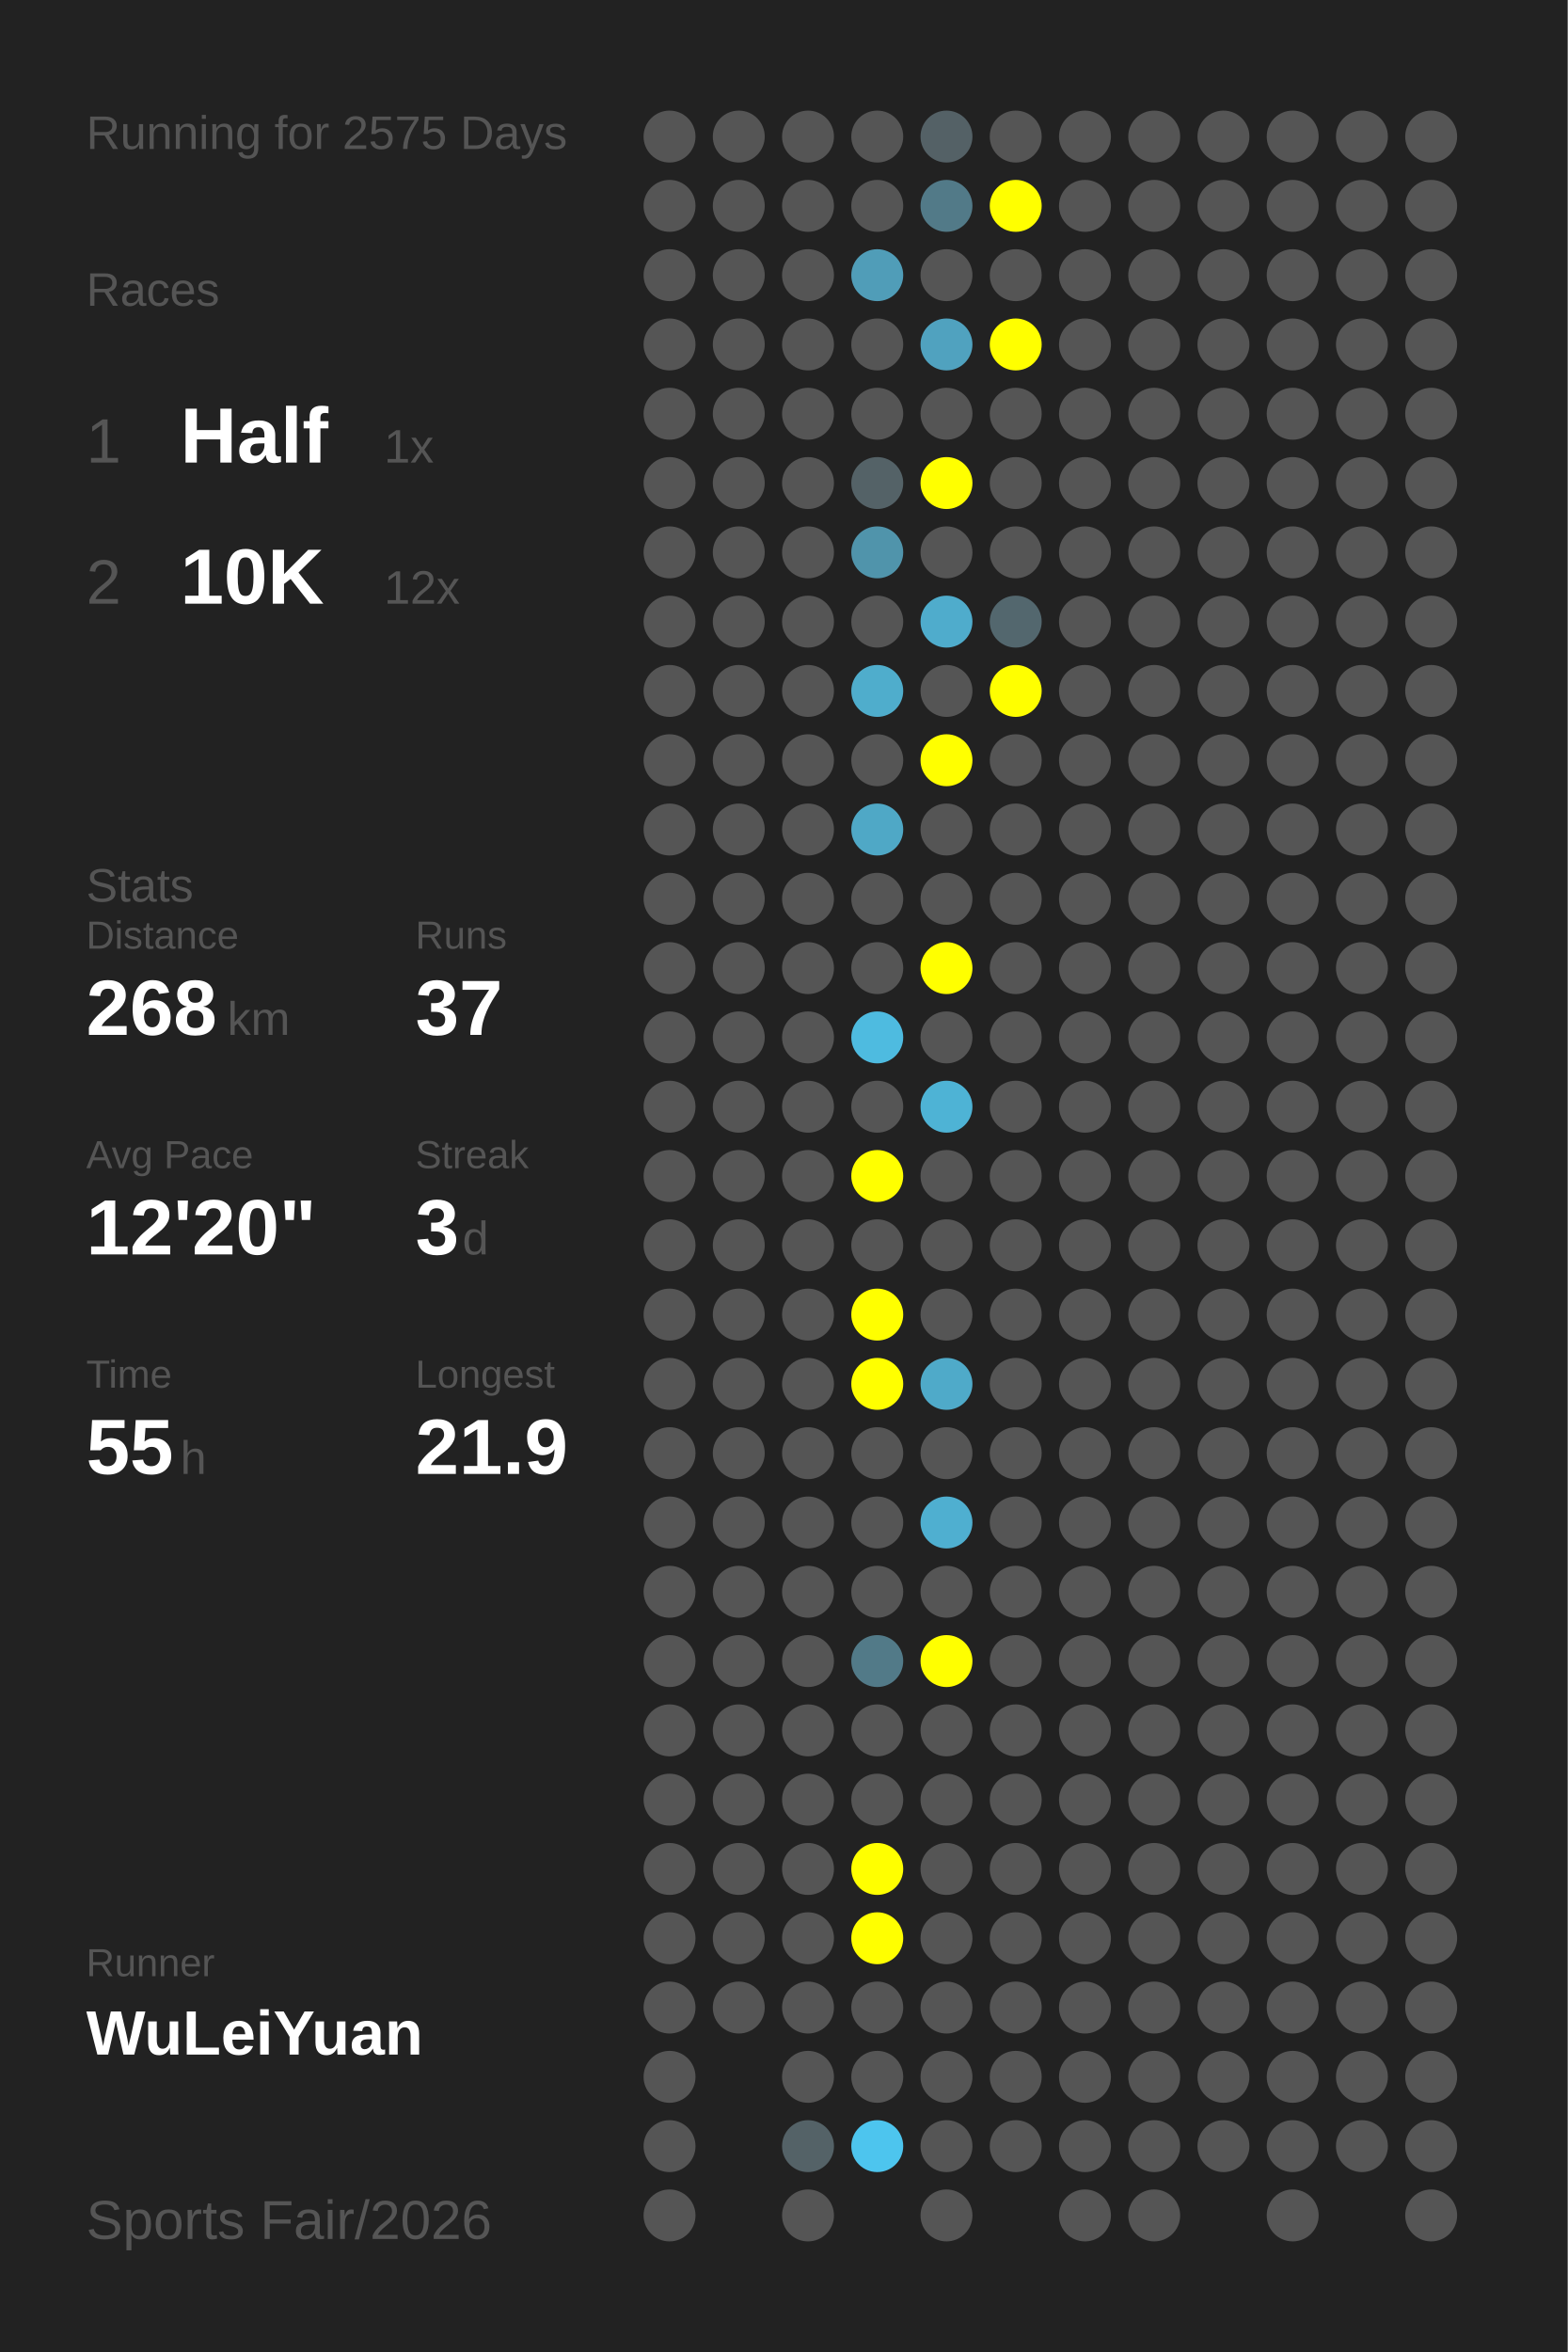
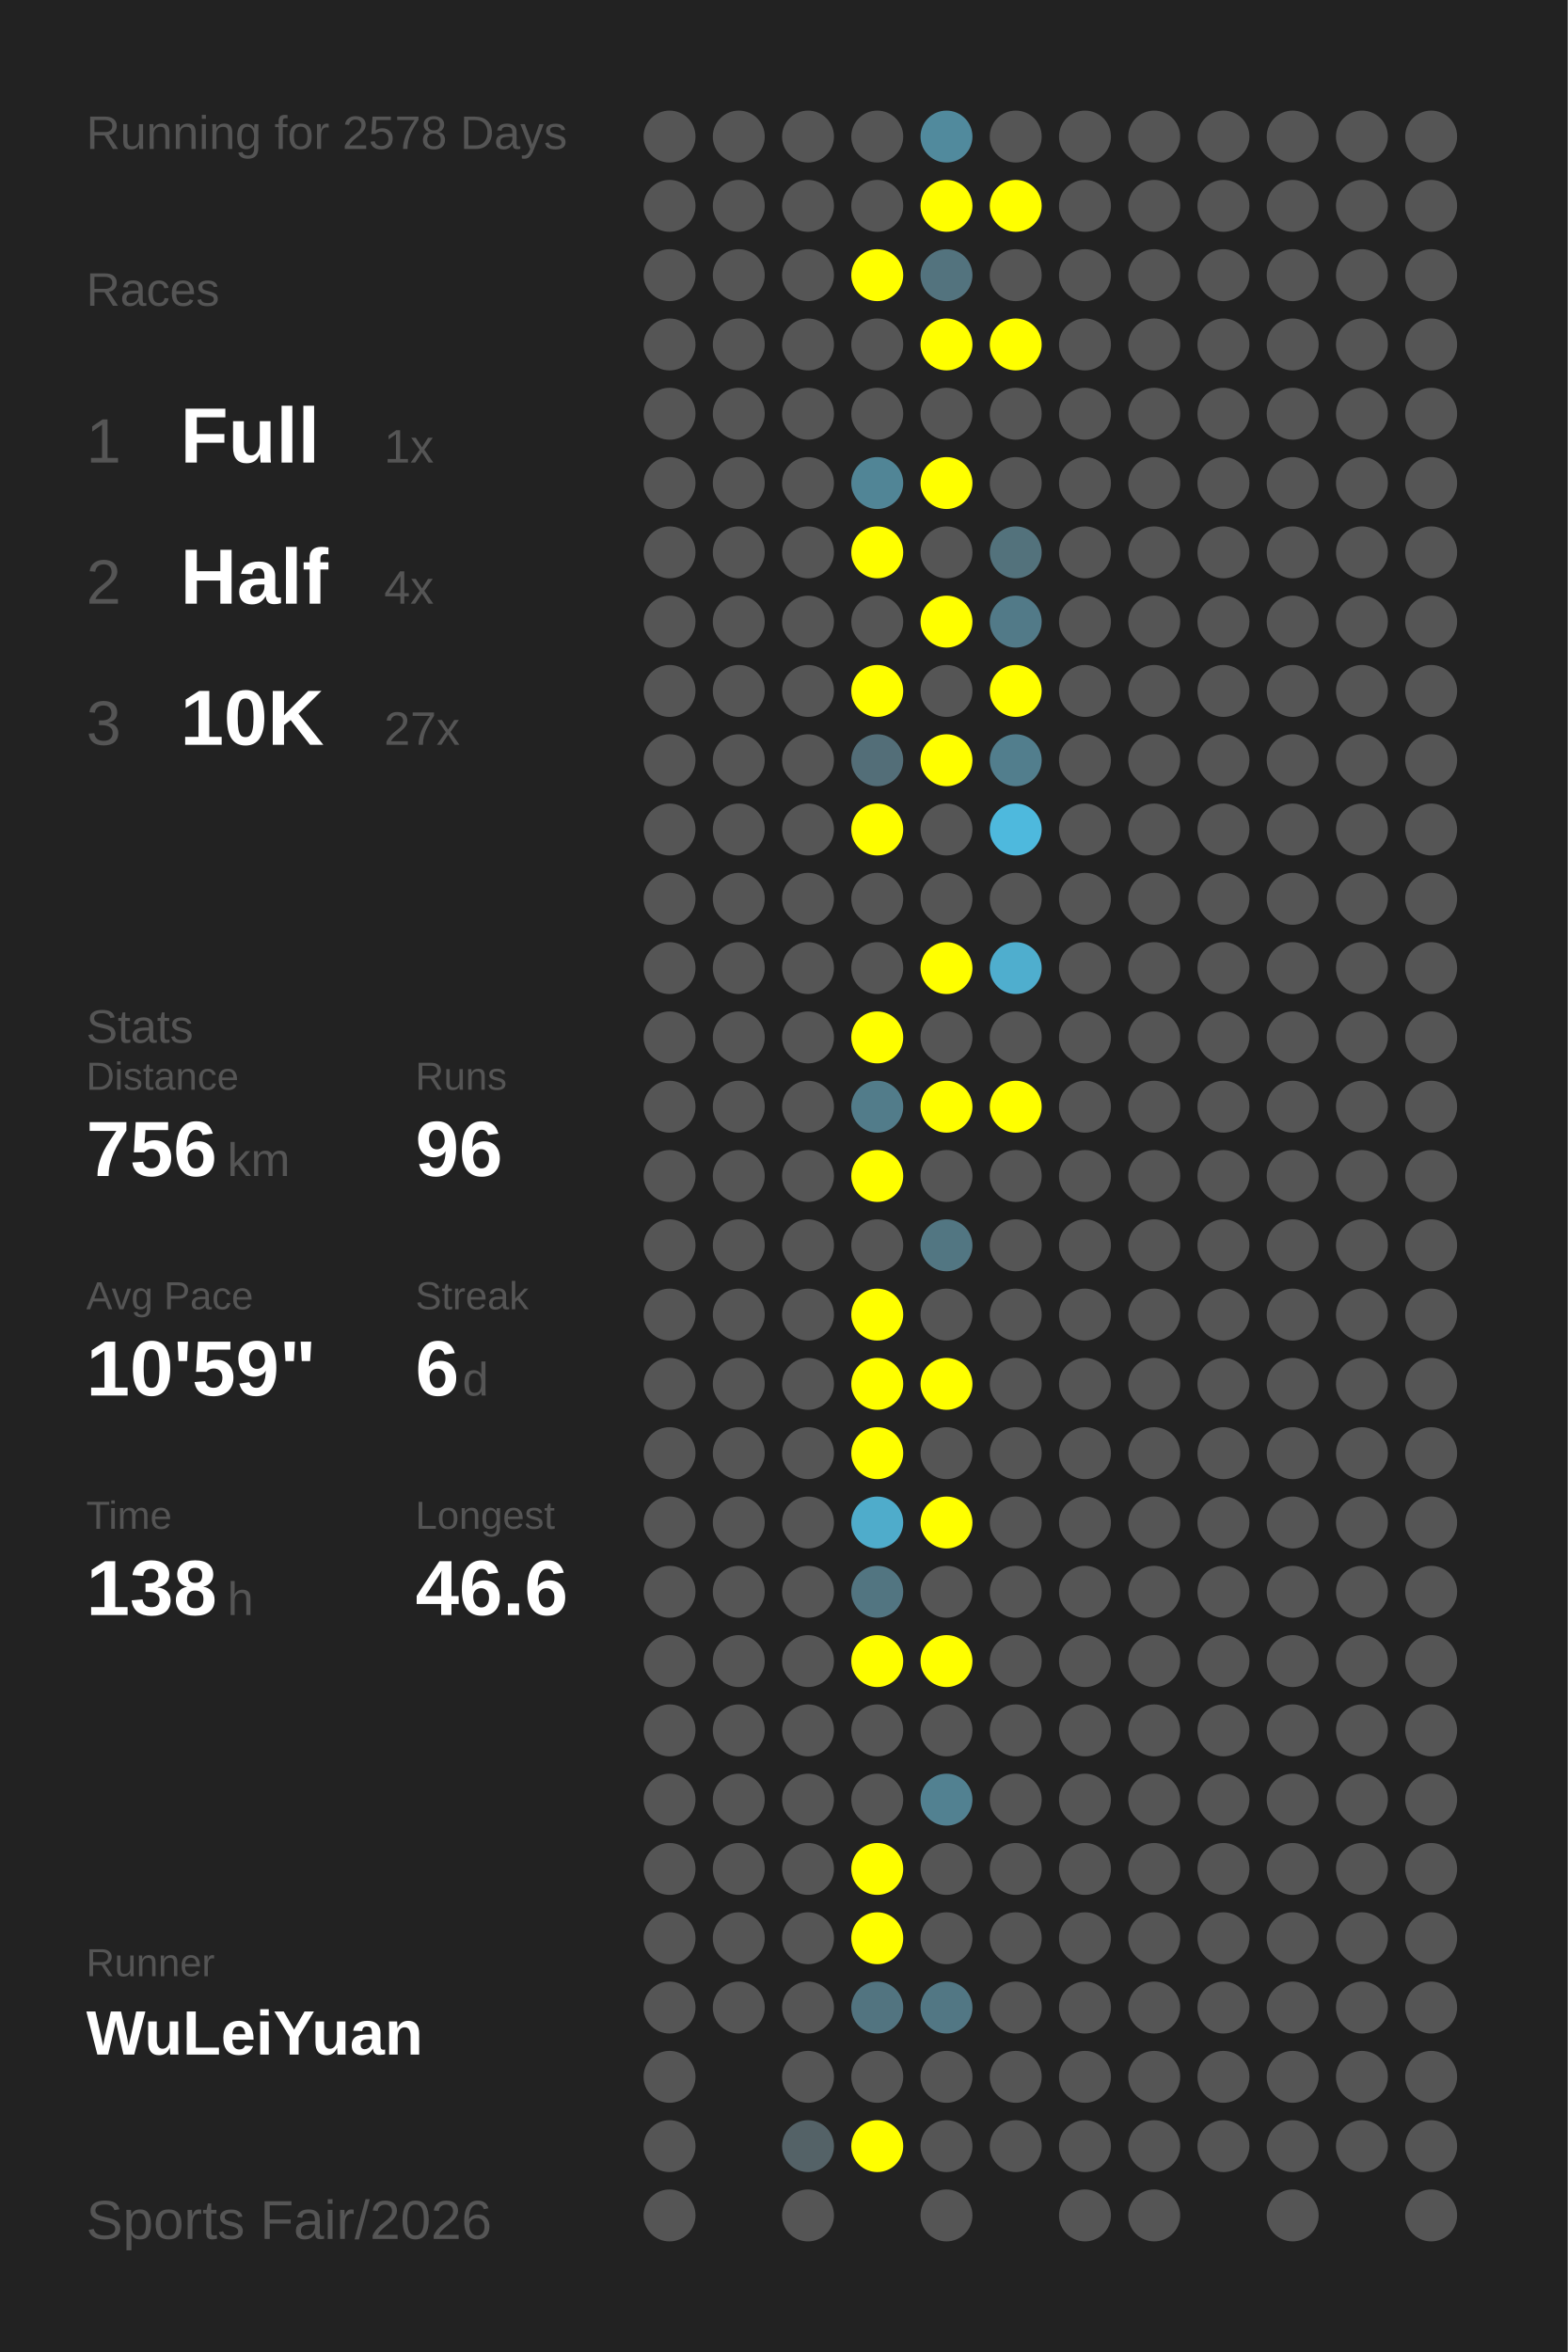
<svg xmlns="http://www.w3.org/2000/svg" baseProfile="full" height="300mm" version="1.1" viewBox="0,0,200,300" width="200mm">
  <defs />
  <rect fill="#222222" height="300" width="200" x="0" y="0" />
-   <text fill="#555555" style="font-size:6px; font-family:Arial;" x="11" y="19">Running for 2575 Days</text>
+   <text fill="#555555" style="font-size:6px; font-family:Arial;" x="11" y="19">Running for 2578 Days</text>
  <text fill="#555555" style="font-size:6px; font-family:Arial;" x="11" y="39">Races</text>
  <text fill="#555555" style="font-size:8px; font-family:Arial;" x="11" y="59">1</text>
-   <text fill="#FFFFFF" style="font-size:10px; font-family:Arial; font-weight:bold;" x="23" y="59">Half</text>
+   <text fill="#FFFFFF" style="font-size:10px; font-family:Arial; font-weight:bold;" x="23" y="59">Full</text>
  <text fill="#555555" style="font-size:6px; font-family:Arial;" x="49" y="59">1x</text>
  <text fill="#555555" style="font-size:8px; font-family:Arial;" x="11" y="77">2</text>
-   <text fill="#FFFFFF" style="font-size:10px; font-family:Arial; font-weight:bold;" x="23" y="77">10K</text>
-   <text fill="#555555" style="font-size:6px; font-family:Arial;" x="49" y="77">12x</text>
-   <text fill="#555555" style="font-size:6px; font-family:Arial;" x="11" y="115">Stats</text>
-   <text fill="#555555" style="font-size:5px; font-family:Arial;" x="11" y="121">Distance</text>
-   <text fill="#FFFFFF" style="font-size:10px; font-family:Arial; font-weight:bold;" x="11" y="132">268</text>
-   <text fill="#555555" style="font-size:6px; font-family:Arial;" x="29" y="132">km</text>
-   <text fill="#555555" style="font-size:5px; font-family:Arial;" x="53" y="121">Runs</text>
-   <text fill="#FFFFFF" style="font-size:10px; font-family:Arial; font-weight:bold;" x="53" y="132">37</text>
-   <text fill="#555555" style="font-size:5px; font-family:Arial;" x="11" y="149">Avg Pace</text>
-   <text fill="#FFFFFF" style="font-size:10px; font-family:Arial; font-weight:bold;" x="11" y="160">12'20"</text>
-   <text fill="#555555" style="font-size:5px; font-family:Arial;" x="53" y="149">Streak</text>
-   <text fill="#FFFFFF" style="font-size:10px; font-family:Arial; font-weight:bold;" x="53" y="160">3</text>
-   <text fill="#555555" style="font-size:6px; font-family:Arial;" x="59" y="160">d</text>
-   <text fill="#555555" style="font-size:5px; font-family:Arial;" x="11" y="177">Time</text>
-   <text fill="#FFFFFF" style="font-size:10px; font-family:Arial; font-weight:bold;" x="11" y="188">55</text>
-   <text fill="#555555" style="font-size:6px; font-family:Arial;" x="23" y="188">h</text>
-   <text fill="#555555" style="font-size:5px; font-family:Arial;" x="53" y="177">Longest</text>
-   <text fill="#FFFFFF" style="font-size:10px; font-family:Arial; font-weight:bold;" x="53" y="188">21.9</text>
+   <text fill="#FFFFFF" style="font-size:10px; font-family:Arial; font-weight:bold;" x="23" y="77">Half</text>
+   <text fill="#555555" style="font-size:6px; font-family:Arial;" x="49" y="77">4x</text>
+   <text fill="#555555" style="font-size:8px; font-family:Arial;" x="11" y="95">3</text>
+   <text fill="#FFFFFF" style="font-size:10px; font-family:Arial; font-weight:bold;" x="23" y="95">10K</text>
+   <text fill="#555555" style="font-size:6px; font-family:Arial;" x="49" y="95">27x</text>
+   <text fill="#555555" style="font-size:6px; font-family:Arial;" x="11" y="133">Stats</text>
+   <text fill="#555555" style="font-size:5px; font-family:Arial;" x="11" y="139">Distance</text>
+   <text fill="#FFFFFF" style="font-size:10px; font-family:Arial; font-weight:bold;" x="11" y="150">756</text>
+   <text fill="#555555" style="font-size:6px; font-family:Arial;" x="29" y="150">km</text>
+   <text fill="#555555" style="font-size:5px; font-family:Arial;" x="53" y="139">Runs</text>
+   <text fill="#FFFFFF" style="font-size:10px; font-family:Arial; font-weight:bold;" x="53" y="150">96</text>
+   <text fill="#555555" style="font-size:5px; font-family:Arial;" x="11" y="167">Avg Pace</text>
+   <text fill="#FFFFFF" style="font-size:10px; font-family:Arial; font-weight:bold;" x="11" y="178">10'59"</text>
+   <text fill="#555555" style="font-size:5px; font-family:Arial;" x="53" y="167">Streak</text>
+   <text fill="#FFFFFF" style="font-size:10px; font-family:Arial; font-weight:bold;" x="53" y="178">6</text>
+   <text fill="#555555" style="font-size:6px; font-family:Arial;" x="59" y="178">d</text>
+   <text fill="#555555" style="font-size:5px; font-family:Arial;" x="11" y="195">Time</text>
+   <text fill="#FFFFFF" style="font-size:10px; font-family:Arial; font-weight:bold;" x="11" y="206">138</text>
+   <text fill="#555555" style="font-size:6px; font-family:Arial;" x="29" y="206">h</text>
+   <text fill="#555555" style="font-size:5px; font-family:Arial;" x="53" y="195">Longest</text>
+   <text fill="#FFFFFF" style="font-size:10px; font-family:Arial; font-weight:bold;" x="53" y="206">46.6</text>
  <text fill="#555555" style="font-size:5px; font-family:Arial;" x="11" y="252.065">Runner</text>
  <text fill="#FFFFFF" style="font-size:8px; font-family:Arial; font-weight:bold;" x="11" y="262.065">WuLeiYuan</text>
  <text fill="#555555" style="font-size:7px; font-family:Arial;" x="11" y="285.581">Sports Fair/2026</text>
  <circle cx="85.417" cy="17.419" fill="#555555" r="3.312" />
  <circle cx="85.417" cy="26.258" fill="#555555" r="3.312" />
  <circle cx="85.417" cy="35.097" fill="#555555" r="3.312" />
  <circle cx="85.417" cy="43.935" fill="#555555" r="3.312" />
  <circle cx="85.417" cy="52.774" fill="#555555" r="3.312" />
  <circle cx="85.417" cy="61.613" fill="#555555" r="3.312" />
  <circle cx="85.417" cy="70.452" fill="#555555" r="3.312" />
  <circle cx="85.417" cy="79.29" fill="#555555" r="3.312" />
  <circle cx="85.417" cy="88.129" fill="#555555" r="3.312" />
  <circle cx="85.417" cy="96.968" fill="#555555" r="3.312" />
  <circle cx="85.417" cy="105.806" fill="#555555" r="3.312" />
  <circle cx="85.417" cy="114.645" fill="#555555" r="3.312" />
  <circle cx="85.417" cy="123.484" fill="#555555" r="3.312" />
  <circle cx="85.417" cy="132.323" fill="#555555" r="3.312" />
  <circle cx="85.417" cy="141.161" fill="#555555" r="3.312" />
  <circle cx="85.417" cy="150" fill="#555555" r="3.312" />
  <circle cx="85.417" cy="158.839" fill="#555555" r="3.312" />
  <circle cx="85.417" cy="167.677" fill="#555555" r="3.312" />
  <circle cx="85.417" cy="176.516" fill="#555555" r="3.312" />
  <circle cx="85.417" cy="185.355" fill="#555555" r="3.312" />
  <circle cx="85.417" cy="194.194" fill="#555555" r="3.312" />
  <circle cx="85.417" cy="203.032" fill="#555555" r="3.312" />
  <circle cx="85.417" cy="211.871" fill="#555555" r="3.312" />
  <circle cx="85.417" cy="220.71" fill="#555555" r="3.312" />
  <circle cx="85.417" cy="229.548" fill="#555555" r="3.312" />
  <circle cx="85.417" cy="238.387" fill="#555555" r="3.312" />
  <circle cx="85.417" cy="247.226" fill="#555555" r="3.312" />
  <circle cx="85.417" cy="256.065" fill="#555555" r="3.312" />
  <circle cx="85.417" cy="264.903" fill="#555555" r="3.312" />
  <circle cx="85.417" cy="273.742" fill="#555555" r="3.312" />
  <circle cx="85.417" cy="282.581" fill="#555555" r="3.312" />
  <circle cx="94.25" cy="17.419" fill="#555555" r="3.312" />
  <circle cx="94.25" cy="26.258" fill="#555555" r="3.312" />
  <circle cx="94.25" cy="35.097" fill="#555555" r="3.312" />
  <circle cx="94.25" cy="43.935" fill="#555555" r="3.312" />
  <circle cx="94.25" cy="52.774" fill="#555555" r="3.312" />
  <circle cx="94.25" cy="61.613" fill="#555555" r="3.312" />
  <circle cx="94.25" cy="70.452" fill="#555555" r="3.312" />
  <circle cx="94.25" cy="79.29" fill="#555555" r="3.312" />
  <circle cx="94.25" cy="88.129" fill="#555555" r="3.312" />
  <circle cx="94.25" cy="96.968" fill="#555555" r="3.312" />
  <circle cx="94.25" cy="105.806" fill="#555555" r="3.312" />
  <circle cx="94.25" cy="114.645" fill="#555555" r="3.312" />
  <circle cx="94.25" cy="123.484" fill="#555555" r="3.312" />
  <circle cx="94.25" cy="132.323" fill="#555555" r="3.312" />
  <circle cx="94.25" cy="141.161" fill="#555555" r="3.312" />
  <circle cx="94.25" cy="150" fill="#555555" r="3.312" />
  <circle cx="94.25" cy="158.839" fill="#555555" r="3.312" />
  <circle cx="94.25" cy="167.677" fill="#555555" r="3.312" />
  <circle cx="94.25" cy="176.516" fill="#555555" r="3.312" />
  <circle cx="94.25" cy="185.355" fill="#555555" r="3.312" />
  <circle cx="94.25" cy="194.194" fill="#555555" r="3.312" />
  <circle cx="94.25" cy="203.032" fill="#555555" r="3.312" />
  <circle cx="94.25" cy="211.871" fill="#555555" r="3.312" />
  <circle cx="94.25" cy="220.71" fill="#555555" r="3.312" />
  <circle cx="94.25" cy="229.548" fill="#555555" r="3.312" />
  <circle cx="94.25" cy="238.387" fill="#555555" r="3.312" />
  <circle cx="94.25" cy="247.226" fill="#555555" r="3.312" />
  <circle cx="94.25" cy="256.065" fill="#555555" r="3.312" />
  <circle cx="103.083" cy="17.419" fill="#555555" r="3.312" />
  <circle cx="103.083" cy="26.258" fill="#555555" r="3.312" />
  <circle cx="103.083" cy="35.097" fill="#555555" r="3.312" />
  <circle cx="103.083" cy="43.935" fill="#555555" r="3.312" />
  <circle cx="103.083" cy="52.774" fill="#555555" r="3.312" />
  <circle cx="103.083" cy="61.613" fill="#555555" r="3.312" />
  <circle cx="103.083" cy="70.452" fill="#555555" r="3.312" />
  <circle cx="103.083" cy="79.29" fill="#555555" r="3.312" />
  <circle cx="103.083" cy="88.129" fill="#555555" r="3.312" />
  <circle cx="103.083" cy="96.968" fill="#555555" r="3.312" />
  <circle cx="103.083" cy="105.806" fill="#555555" r="3.312" />
  <circle cx="103.083" cy="114.645" fill="#555555" r="3.312" />
  <circle cx="103.083" cy="123.484" fill="#555555" r="3.312" />
  <circle cx="103.083" cy="132.323" fill="#555555" r="3.312" />
  <circle cx="103.083" cy="141.161" fill="#555555" r="3.312" />
  <circle cx="103.083" cy="150" fill="#555555" r="3.312" />
  <circle cx="103.083" cy="158.839" fill="#555555" r="3.312" />
  <circle cx="103.083" cy="167.677" fill="#555555" r="3.312" />
  <circle cx="103.083" cy="176.516" fill="#555555" r="3.312" />
  <circle cx="103.083" cy="185.355" fill="#555555" r="3.312" />
  <circle cx="103.083" cy="194.194" fill="#555555" r="3.312" />
  <circle cx="103.083" cy="203.032" fill="#555555" r="3.312" />
  <circle cx="103.083" cy="211.871" fill="#555555" r="3.312" />
  <circle cx="103.083" cy="220.71" fill="#555555" r="3.312" />
  <circle cx="103.083" cy="229.548" fill="#555555" r="3.312" />
  <circle cx="103.083" cy="238.387" fill="#555555" r="3.312" />
  <circle cx="103.083" cy="247.226" fill="#555555" r="3.312" />
  <circle cx="103.083" cy="256.065" fill="#555555" r="3.312" />
  <circle cx="103.083" cy="264.903" fill="#555555" r="3.312" />
  <circle cx="103.083" cy="273.742" fill="#546267" r="3.312" />
  <circle cx="103.083" cy="282.581" fill="#555555" r="3.312" />
  <circle cx="111.917" cy="17.419" fill="#555555" r="3.312" />
  <circle cx="111.917" cy="26.258" fill="#555555" r="3.312" />
-   <circle cx="111.917" cy="35.097" fill="#509db8" r="3.312" />
+   <circle cx="111.917" cy="35.097" fill="#FFFF00" r="3.312" />
  <circle cx="111.917" cy="43.935" fill="#555555" r="3.312" />
  <circle cx="111.917" cy="52.774" fill="#555555" r="3.312" />
-   <circle cx="111.917" cy="61.613" fill="#546267" r="3.312" />
-   <circle cx="111.917" cy="70.452" fill="#5094ab" r="3.312" />
+   <circle cx="111.917" cy="61.613" fill="#518596" r="3.312" />
+   <circle cx="111.917" cy="70.452" fill="#FFFF00" r="3.312" />
  <circle cx="111.917" cy="79.29" fill="#555555" r="3.312" />
-   <circle cx="111.917" cy="88.129" fill="#4fadcc" r="3.312" />
-   <circle cx="111.917" cy="96.968" fill="#555555" r="3.312" />
-   <circle cx="111.917" cy="105.806" fill="#4fa8c6" r="3.312" />
+   <circle cx="111.917" cy="88.129" fill="#FFFF00" r="3.312" />
+   <circle cx="111.917" cy="96.968" fill="#536e78" r="3.312" />
+   <circle cx="111.917" cy="105.806" fill="#FFFF00" r="3.312" />
  <circle cx="111.917" cy="114.645" fill="#555555" r="3.312" />
  <circle cx="111.917" cy="123.484" fill="#555555" r="3.312" />
-   <circle cx="111.917" cy="132.323" fill="#4ebbe0" r="3.312" />
-   <circle cx="111.917" cy="141.161" fill="#555555" r="3.312" />
+   <circle cx="111.917" cy="132.323" fill="#FFFF00" r="3.312" />
+   <circle cx="111.917" cy="141.161" fill="#527c8a" r="3.312" />
  <circle cx="111.917" cy="150" fill="#FFFF00" r="3.312" />
  <circle cx="111.917" cy="158.839" fill="#555555" r="3.312" />
  <circle cx="111.917" cy="167.677" fill="#FFFF00" r="3.312" />
  <circle cx="111.917" cy="176.516" fill="#FFFF00" r="3.312" />
-   <circle cx="111.917" cy="185.355" fill="#555555" r="3.312" />
-   <circle cx="111.917" cy="194.194" fill="#555555" r="3.312" />
-   <circle cx="111.917" cy="203.032" fill="#555555" r="3.312" />
-   <circle cx="111.917" cy="211.871" fill="#527a88" r="3.312" />
+   <circle cx="111.917" cy="185.355" fill="#FFFF00" r="3.312" />
+   <circle cx="111.917" cy="194.194" fill="#4faccb" r="3.312" />
+   <circle cx="111.917" cy="203.032" fill="#527581" r="3.312" />
+   <circle cx="111.917" cy="211.871" fill="#FFFF00" r="3.312" />
  <circle cx="111.917" cy="220.71" fill="#555555" r="3.312" />
  <circle cx="111.917" cy="229.548" fill="#555555" r="3.312" />
  <circle cx="111.917" cy="238.387" fill="#FFFF00" r="3.312" />
  <circle cx="111.917" cy="247.226" fill="#FFFF00" r="3.312" />
-   <circle cx="111.917" cy="256.065" fill="#555555" r="3.312" />
+   <circle cx="111.917" cy="256.065" fill="#527480" r="3.312" />
  <circle cx="111.917" cy="264.903" fill="#555555" r="3.312" />
-   <circle cx="111.917" cy="273.742" fill="#4dc5ee" r="3.312" />
-   <circle cx="120.75" cy="17.419" fill="#546166" r="3.312" />
-   <circle cx="120.75" cy="26.258" fill="#527a88" r="3.312" />
-   <circle cx="120.75" cy="35.097" fill="#555555" r="3.312" />
-   <circle cx="120.75" cy="43.935" fill="#50a2bf" r="3.312" />
+   <circle cx="111.917" cy="273.742" fill="#FFFF00" r="3.312" />
+   <circle cx="120.75" cy="17.419" fill="#518a9d" r="3.312" />
+   <circle cx="120.75" cy="26.258" fill="#FFFF00" r="3.312" />
+   <circle cx="120.75" cy="35.097" fill="#53737e" r="3.312" />
+   <circle cx="120.75" cy="43.935" fill="#FFFF00" r="3.312" />
  <circle cx="120.75" cy="52.774" fill="#555555" r="3.312" />
  <circle cx="120.75" cy="61.613" fill="#FFFF00" r="3.312" />
  <circle cx="120.75" cy="70.452" fill="#555555" r="3.312" />
-   <circle cx="120.75" cy="79.29" fill="#4faccc" r="3.312" />
+   <circle cx="120.75" cy="79.29" fill="#FFFF00" r="3.312" />
  <circle cx="120.75" cy="88.129" fill="#555555" r="3.312" />
  <circle cx="120.75" cy="96.968" fill="#FFFF00" r="3.312" />
  <circle cx="120.75" cy="105.806" fill="#555555" r="3.312" />
  <circle cx="120.75" cy="114.645" fill="#555555" r="3.312" />
  <circle cx="120.75" cy="123.484" fill="#FFFF00" r="3.312" />
  <circle cx="120.75" cy="132.323" fill="#555555" r="3.312" />
-   <circle cx="120.75" cy="141.161" fill="#4eb3d5" r="3.312" />
+   <circle cx="120.75" cy="141.161" fill="#FFFF00" r="3.312" />
  <circle cx="120.75" cy="150" fill="#555555" r="3.312" />
-   <circle cx="120.75" cy="158.839" fill="#555555" r="3.312" />
+   <circle cx="120.75" cy="158.839" fill="#527682" r="3.312" />
  <circle cx="120.75" cy="167.677" fill="#555555" r="3.312" />
-   <circle cx="120.75" cy="176.516" fill="#4faac9" r="3.312" />
+   <circle cx="120.75" cy="176.516" fill="#FFFF00" r="3.312" />
  <circle cx="120.75" cy="185.355" fill="#555555" r="3.312" />
-   <circle cx="120.75" cy="194.194" fill="#4fafd0" r="3.312" />
+   <circle cx="120.75" cy="194.194" fill="#FFFF00" r="3.312" />
  <circle cx="120.75" cy="203.032" fill="#555555" r="3.312" />
  <circle cx="120.75" cy="211.871" fill="#FFFF00" r="3.312" />
  <circle cx="120.75" cy="220.71" fill="#555555" r="3.312" />
-   <circle cx="120.75" cy="229.548" fill="#555555" r="3.312" />
+   <circle cx="120.75" cy="229.548" fill="#528191" r="3.312" />
  <circle cx="120.75" cy="238.387" fill="#555555" r="3.312" />
  <circle cx="120.75" cy="247.226" fill="#555555" r="3.312" />
-   <circle cx="120.75" cy="256.065" fill="#555555" r="3.312" />
+   <circle cx="120.75" cy="256.065" fill="#527784" r="3.312" />
  <circle cx="120.75" cy="264.903" fill="#555555" r="3.312" />
  <circle cx="120.75" cy="273.742" fill="#555555" r="3.312" />
  <circle cx="120.75" cy="282.581" fill="#555555" r="3.312" />
  <circle cx="129.583" cy="17.419" fill="#555555" r="3.312" />
  <circle cx="129.583" cy="26.258" fill="#FFFF00" r="3.312" />
  <circle cx="129.583" cy="35.097" fill="#555555" r="3.312" />
  <circle cx="129.583" cy="43.935" fill="#FFFF00" r="3.312" />
  <circle cx="129.583" cy="52.774" fill="#555555" r="3.312" />
  <circle cx="129.583" cy="61.613" fill="#555555" r="3.312" />
-   <circle cx="129.583" cy="70.452" fill="#555555" r="3.312" />
-   <circle cx="129.583" cy="79.29" fill="#53676e" r="3.312" />
+   <circle cx="129.583" cy="70.452" fill="#53727c" r="3.312" />
+   <circle cx="129.583" cy="79.29" fill="#527a88" r="3.312" />
  <circle cx="129.583" cy="88.129" fill="#FFFF00" r="3.312" />
-   <circle cx="129.583" cy="96.968" fill="#555555" r="3.312" />
-   <circle cx="129.583" cy="105.806" fill="#555555" r="3.312" />
+   <circle cx="129.583" cy="96.968" fill="#527e8d" r="3.312" />
+   <circle cx="129.583" cy="105.806" fill="#4eb9dd" r="3.312" />
  <circle cx="129.583" cy="114.645" fill="#555555" r="3.312" />
-   <circle cx="129.583" cy="123.484" fill="#555555" r="3.312" />
+   <circle cx="129.583" cy="123.484" fill="#4faece" r="3.312" />
  <circle cx="129.583" cy="132.323" fill="#555555" r="3.312" />
-   <circle cx="129.583" cy="141.161" fill="#555555" r="3.312" />
+   <circle cx="129.583" cy="141.161" fill="#FFFF00" r="3.312" />
  <circle cx="129.583" cy="150" fill="#555555" r="3.312" />
  <circle cx="129.583" cy="158.839" fill="#555555" r="3.312" />
  <circle cx="129.583" cy="167.677" fill="#555555" r="3.312" />
  <circle cx="129.583" cy="176.516" fill="#555555" r="3.312" />
  <circle cx="129.583" cy="185.355" fill="#555555" r="3.312" />
  <circle cx="129.583" cy="194.194" fill="#555555" r="3.312" />
  <circle cx="129.583" cy="203.032" fill="#555555" r="3.312" />
  <circle cx="129.583" cy="211.871" fill="#555555" r="3.312" />
  <circle cx="129.583" cy="220.71" fill="#555555" r="3.312" />
  <circle cx="129.583" cy="229.548" fill="#555555" r="3.312" />
  <circle cx="129.583" cy="238.387" fill="#555555" r="3.312" />
  <circle cx="129.583" cy="247.226" fill="#555555" r="3.312" />
  <circle cx="129.583" cy="256.065" fill="#555555" r="3.312" />
  <circle cx="129.583" cy="264.903" fill="#555555" r="3.312" />
  <circle cx="129.583" cy="273.742" fill="#555555" r="3.312" />
  <circle cx="138.417" cy="17.419" fill="#555555" r="3.312" />
  <circle cx="138.417" cy="26.258" fill="#555555" r="3.312" />
  <circle cx="138.417" cy="35.097" fill="#555555" r="3.312" />
  <circle cx="138.417" cy="43.935" fill="#555555" r="3.312" />
  <circle cx="138.417" cy="52.774" fill="#555555" r="3.312" />
  <circle cx="138.417" cy="61.613" fill="#555555" r="3.312" />
  <circle cx="138.417" cy="70.452" fill="#555555" r="3.312" />
  <circle cx="138.417" cy="79.29" fill="#555555" r="3.312" />
  <circle cx="138.417" cy="88.129" fill="#555555" r="3.312" />
  <circle cx="138.417" cy="96.968" fill="#555555" r="3.312" />
  <circle cx="138.417" cy="105.806" fill="#555555" r="3.312" />
  <circle cx="138.417" cy="114.645" fill="#555555" r="3.312" />
  <circle cx="138.417" cy="123.484" fill="#555555" r="3.312" />
  <circle cx="138.417" cy="132.323" fill="#555555" r="3.312" />
  <circle cx="138.417" cy="141.161" fill="#555555" r="3.312" />
  <circle cx="138.417" cy="150" fill="#555555" r="3.312" />
  <circle cx="138.417" cy="158.839" fill="#555555" r="3.312" />
  <circle cx="138.417" cy="167.677" fill="#555555" r="3.312" />
  <circle cx="138.417" cy="176.516" fill="#555555" r="3.312" />
  <circle cx="138.417" cy="185.355" fill="#555555" r="3.312" />
  <circle cx="138.417" cy="194.194" fill="#555555" r="3.312" />
  <circle cx="138.417" cy="203.032" fill="#555555" r="3.312" />
  <circle cx="138.417" cy="211.871" fill="#555555" r="3.312" />
  <circle cx="138.417" cy="220.71" fill="#555555" r="3.312" />
  <circle cx="138.417" cy="229.548" fill="#555555" r="3.312" />
  <circle cx="138.417" cy="238.387" fill="#555555" r="3.312" />
  <circle cx="138.417" cy="247.226" fill="#555555" r="3.312" />
  <circle cx="138.417" cy="256.065" fill="#555555" r="3.312" />
  <circle cx="138.417" cy="264.903" fill="#555555" r="3.312" />
  <circle cx="138.417" cy="273.742" fill="#555555" r="3.312" />
  <circle cx="138.417" cy="282.581" fill="#555555" r="3.312" />
  <circle cx="147.25" cy="17.419" fill="#555555" r="3.312" />
  <circle cx="147.25" cy="26.258" fill="#555555" r="3.312" />
  <circle cx="147.25" cy="35.097" fill="#555555" r="3.312" />
  <circle cx="147.25" cy="43.935" fill="#555555" r="3.312" />
  <circle cx="147.25" cy="52.774" fill="#555555" r="3.312" />
  <circle cx="147.25" cy="61.613" fill="#555555" r="3.312" />
  <circle cx="147.25" cy="70.452" fill="#555555" r="3.312" />
  <circle cx="147.25" cy="79.29" fill="#555555" r="3.312" />
  <circle cx="147.25" cy="88.129" fill="#555555" r="3.312" />
  <circle cx="147.25" cy="96.968" fill="#555555" r="3.312" />
  <circle cx="147.25" cy="105.806" fill="#555555" r="3.312" />
  <circle cx="147.25" cy="114.645" fill="#555555" r="3.312" />
  <circle cx="147.25" cy="123.484" fill="#555555" r="3.312" />
  <circle cx="147.25" cy="132.323" fill="#555555" r="3.312" />
  <circle cx="147.25" cy="141.161" fill="#555555" r="3.312" />
  <circle cx="147.25" cy="150" fill="#555555" r="3.312" />
  <circle cx="147.25" cy="158.839" fill="#555555" r="3.312" />
  <circle cx="147.25" cy="167.677" fill="#555555" r="3.312" />
  <circle cx="147.25" cy="176.516" fill="#555555" r="3.312" />
  <circle cx="147.25" cy="185.355" fill="#555555" r="3.312" />
  <circle cx="147.25" cy="194.194" fill="#555555" r="3.312" />
  <circle cx="147.25" cy="203.032" fill="#555555" r="3.312" />
  <circle cx="147.25" cy="211.871" fill="#555555" r="3.312" />
  <circle cx="147.25" cy="220.71" fill="#555555" r="3.312" />
  <circle cx="147.25" cy="229.548" fill="#555555" r="3.312" />
  <circle cx="147.25" cy="238.387" fill="#555555" r="3.312" />
  <circle cx="147.25" cy="247.226" fill="#555555" r="3.312" />
  <circle cx="147.25" cy="256.065" fill="#555555" r="3.312" />
  <circle cx="147.25" cy="264.903" fill="#555555" r="3.312" />
  <circle cx="147.25" cy="273.742" fill="#555555" r="3.312" />
  <circle cx="147.25" cy="282.581" fill="#555555" r="3.312" />
  <circle cx="156.083" cy="17.419" fill="#555555" r="3.312" />
  <circle cx="156.083" cy="26.258" fill="#555555" r="3.312" />
  <circle cx="156.083" cy="35.097" fill="#555555" r="3.312" />
  <circle cx="156.083" cy="43.935" fill="#555555" r="3.312" />
  <circle cx="156.083" cy="52.774" fill="#555555" r="3.312" />
  <circle cx="156.083" cy="61.613" fill="#555555" r="3.312" />
  <circle cx="156.083" cy="70.452" fill="#555555" r="3.312" />
  <circle cx="156.083" cy="79.29" fill="#555555" r="3.312" />
  <circle cx="156.083" cy="88.129" fill="#555555" r="3.312" />
  <circle cx="156.083" cy="96.968" fill="#555555" r="3.312" />
  <circle cx="156.083" cy="105.806" fill="#555555" r="3.312" />
  <circle cx="156.083" cy="114.645" fill="#555555" r="3.312" />
  <circle cx="156.083" cy="123.484" fill="#555555" r="3.312" />
  <circle cx="156.083" cy="132.323" fill="#555555" r="3.312" />
  <circle cx="156.083" cy="141.161" fill="#555555" r="3.312" />
  <circle cx="156.083" cy="150" fill="#555555" r="3.312" />
  <circle cx="156.083" cy="158.839" fill="#555555" r="3.312" />
  <circle cx="156.083" cy="167.677" fill="#555555" r="3.312" />
  <circle cx="156.083" cy="176.516" fill="#555555" r="3.312" />
  <circle cx="156.083" cy="185.355" fill="#555555" r="3.312" />
  <circle cx="156.083" cy="194.194" fill="#555555" r="3.312" />
  <circle cx="156.083" cy="203.032" fill="#555555" r="3.312" />
  <circle cx="156.083" cy="211.871" fill="#555555" r="3.312" />
  <circle cx="156.083" cy="220.71" fill="#555555" r="3.312" />
  <circle cx="156.083" cy="229.548" fill="#555555" r="3.312" />
  <circle cx="156.083" cy="238.387" fill="#555555" r="3.312" />
  <circle cx="156.083" cy="247.226" fill="#555555" r="3.312" />
  <circle cx="156.083" cy="256.065" fill="#555555" r="3.312" />
  <circle cx="156.083" cy="264.903" fill="#555555" r="3.312" />
  <circle cx="156.083" cy="273.742" fill="#555555" r="3.312" />
  <circle cx="164.917" cy="17.419" fill="#555555" r="3.312" />
  <circle cx="164.917" cy="26.258" fill="#555555" r="3.312" />
  <circle cx="164.917" cy="35.097" fill="#555555" r="3.312" />
  <circle cx="164.917" cy="43.935" fill="#555555" r="3.312" />
  <circle cx="164.917" cy="52.774" fill="#555555" r="3.312" />
  <circle cx="164.917" cy="61.613" fill="#555555" r="3.312" />
  <circle cx="164.917" cy="70.452" fill="#555555" r="3.312" />
  <circle cx="164.917" cy="79.29" fill="#555555" r="3.312" />
  <circle cx="164.917" cy="88.129" fill="#555555" r="3.312" />
  <circle cx="164.917" cy="96.968" fill="#555555" r="3.312" />
  <circle cx="164.917" cy="105.806" fill="#555555" r="3.312" />
  <circle cx="164.917" cy="114.645" fill="#555555" r="3.312" />
  <circle cx="164.917" cy="123.484" fill="#555555" r="3.312" />
  <circle cx="164.917" cy="132.323" fill="#555555" r="3.312" />
  <circle cx="164.917" cy="141.161" fill="#555555" r="3.312" />
  <circle cx="164.917" cy="150" fill="#555555" r="3.312" />
  <circle cx="164.917" cy="158.839" fill="#555555" r="3.312" />
  <circle cx="164.917" cy="167.677" fill="#555555" r="3.312" />
  <circle cx="164.917" cy="176.516" fill="#555555" r="3.312" />
  <circle cx="164.917" cy="185.355" fill="#555555" r="3.312" />
  <circle cx="164.917" cy="194.194" fill="#555555" r="3.312" />
  <circle cx="164.917" cy="203.032" fill="#555555" r="3.312" />
  <circle cx="164.917" cy="211.871" fill="#555555" r="3.312" />
  <circle cx="164.917" cy="220.71" fill="#555555" r="3.312" />
  <circle cx="164.917" cy="229.548" fill="#555555" r="3.312" />
  <circle cx="164.917" cy="238.387" fill="#555555" r="3.312" />
  <circle cx="164.917" cy="247.226" fill="#555555" r="3.312" />
  <circle cx="164.917" cy="256.065" fill="#555555" r="3.312" />
  <circle cx="164.917" cy="264.903" fill="#555555" r="3.312" />
  <circle cx="164.917" cy="273.742" fill="#555555" r="3.312" />
  <circle cx="164.917" cy="282.581" fill="#555555" r="3.312" />
  <circle cx="173.75" cy="17.419" fill="#555555" r="3.312" />
  <circle cx="173.75" cy="26.258" fill="#555555" r="3.312" />
  <circle cx="173.75" cy="35.097" fill="#555555" r="3.312" />
  <circle cx="173.75" cy="43.935" fill="#555555" r="3.312" />
  <circle cx="173.75" cy="52.774" fill="#555555" r="3.312" />
  <circle cx="173.75" cy="61.613" fill="#555555" r="3.312" />
  <circle cx="173.75" cy="70.452" fill="#555555" r="3.312" />
  <circle cx="173.75" cy="79.29" fill="#555555" r="3.312" />
  <circle cx="173.75" cy="88.129" fill="#555555" r="3.312" />
  <circle cx="173.75" cy="96.968" fill="#555555" r="3.312" />
  <circle cx="173.75" cy="105.806" fill="#555555" r="3.312" />
  <circle cx="173.75" cy="114.645" fill="#555555" r="3.312" />
  <circle cx="173.75" cy="123.484" fill="#555555" r="3.312" />
  <circle cx="173.75" cy="132.323" fill="#555555" r="3.312" />
  <circle cx="173.75" cy="141.161" fill="#555555" r="3.312" />
  <circle cx="173.75" cy="150" fill="#555555" r="3.312" />
  <circle cx="173.75" cy="158.839" fill="#555555" r="3.312" />
  <circle cx="173.75" cy="167.677" fill="#555555" r="3.312" />
  <circle cx="173.75" cy="176.516" fill="#555555" r="3.312" />
  <circle cx="173.75" cy="185.355" fill="#555555" r="3.312" />
  <circle cx="173.75" cy="194.194" fill="#555555" r="3.312" />
  <circle cx="173.75" cy="203.032" fill="#555555" r="3.312" />
  <circle cx="173.75" cy="211.871" fill="#555555" r="3.312" />
  <circle cx="173.75" cy="220.71" fill="#555555" r="3.312" />
  <circle cx="173.75" cy="229.548" fill="#555555" r="3.312" />
  <circle cx="173.75" cy="238.387" fill="#555555" r="3.312" />
  <circle cx="173.75" cy="247.226" fill="#555555" r="3.312" />
  <circle cx="173.75" cy="256.065" fill="#555555" r="3.312" />
  <circle cx="173.75" cy="264.903" fill="#555555" r="3.312" />
  <circle cx="173.75" cy="273.742" fill="#555555" r="3.312" />
  <circle cx="182.583" cy="17.419" fill="#555555" r="3.312" />
  <circle cx="182.583" cy="26.258" fill="#555555" r="3.312" />
  <circle cx="182.583" cy="35.097" fill="#555555" r="3.312" />
  <circle cx="182.583" cy="43.935" fill="#555555" r="3.312" />
  <circle cx="182.583" cy="52.774" fill="#555555" r="3.312" />
  <circle cx="182.583" cy="61.613" fill="#555555" r="3.312" />
  <circle cx="182.583" cy="70.452" fill="#555555" r="3.312" />
  <circle cx="182.583" cy="79.29" fill="#555555" r="3.312" />
  <circle cx="182.583" cy="88.129" fill="#555555" r="3.312" />
  <circle cx="182.583" cy="96.968" fill="#555555" r="3.312" />
  <circle cx="182.583" cy="105.806" fill="#555555" r="3.312" />
  <circle cx="182.583" cy="114.645" fill="#555555" r="3.312" />
  <circle cx="182.583" cy="123.484" fill="#555555" r="3.312" />
  <circle cx="182.583" cy="132.323" fill="#555555" r="3.312" />
  <circle cx="182.583" cy="141.161" fill="#555555" r="3.312" />
  <circle cx="182.583" cy="150" fill="#555555" r="3.312" />
  <circle cx="182.583" cy="158.839" fill="#555555" r="3.312" />
  <circle cx="182.583" cy="167.677" fill="#555555" r="3.312" />
  <circle cx="182.583" cy="176.516" fill="#555555" r="3.312" />
  <circle cx="182.583" cy="185.355" fill="#555555" r="3.312" />
  <circle cx="182.583" cy="194.194" fill="#555555" r="3.312" />
  <circle cx="182.583" cy="203.032" fill="#555555" r="3.312" />
  <circle cx="182.583" cy="211.871" fill="#555555" r="3.312" />
  <circle cx="182.583" cy="220.71" fill="#555555" r="3.312" />
  <circle cx="182.583" cy="229.548" fill="#555555" r="3.312" />
  <circle cx="182.583" cy="238.387" fill="#555555" r="3.312" />
  <circle cx="182.583" cy="247.226" fill="#555555" r="3.312" />
  <circle cx="182.583" cy="256.065" fill="#555555" r="3.312" />
  <circle cx="182.583" cy="264.903" fill="#555555" r="3.312" />
  <circle cx="182.583" cy="273.742" fill="#555555" r="3.312" />
  <circle cx="182.583" cy="282.581" fill="#555555" r="3.312" />
</svg>
